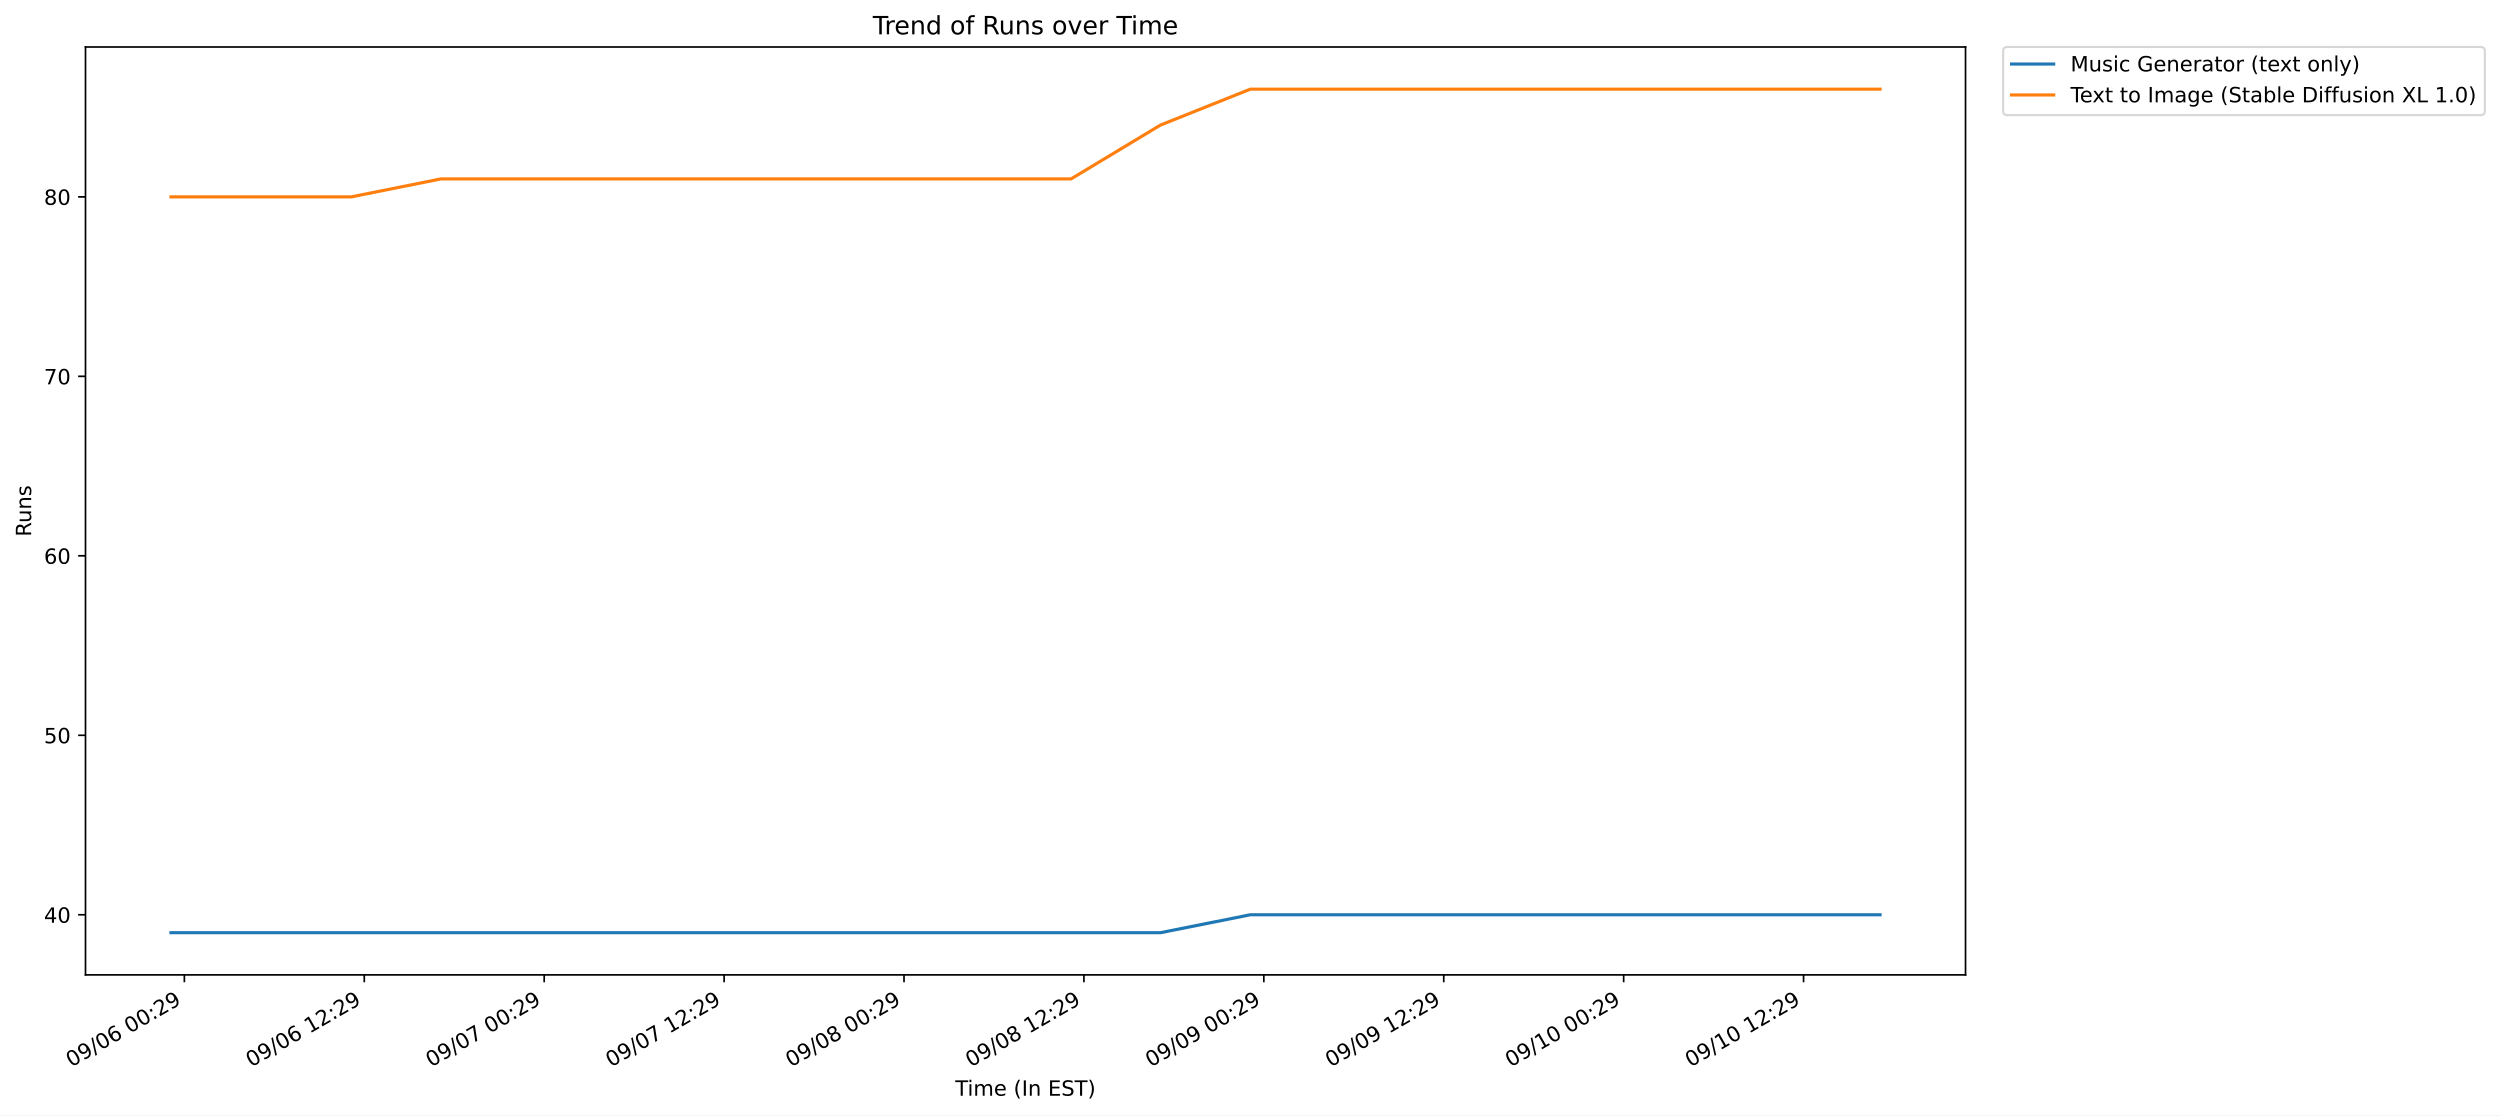
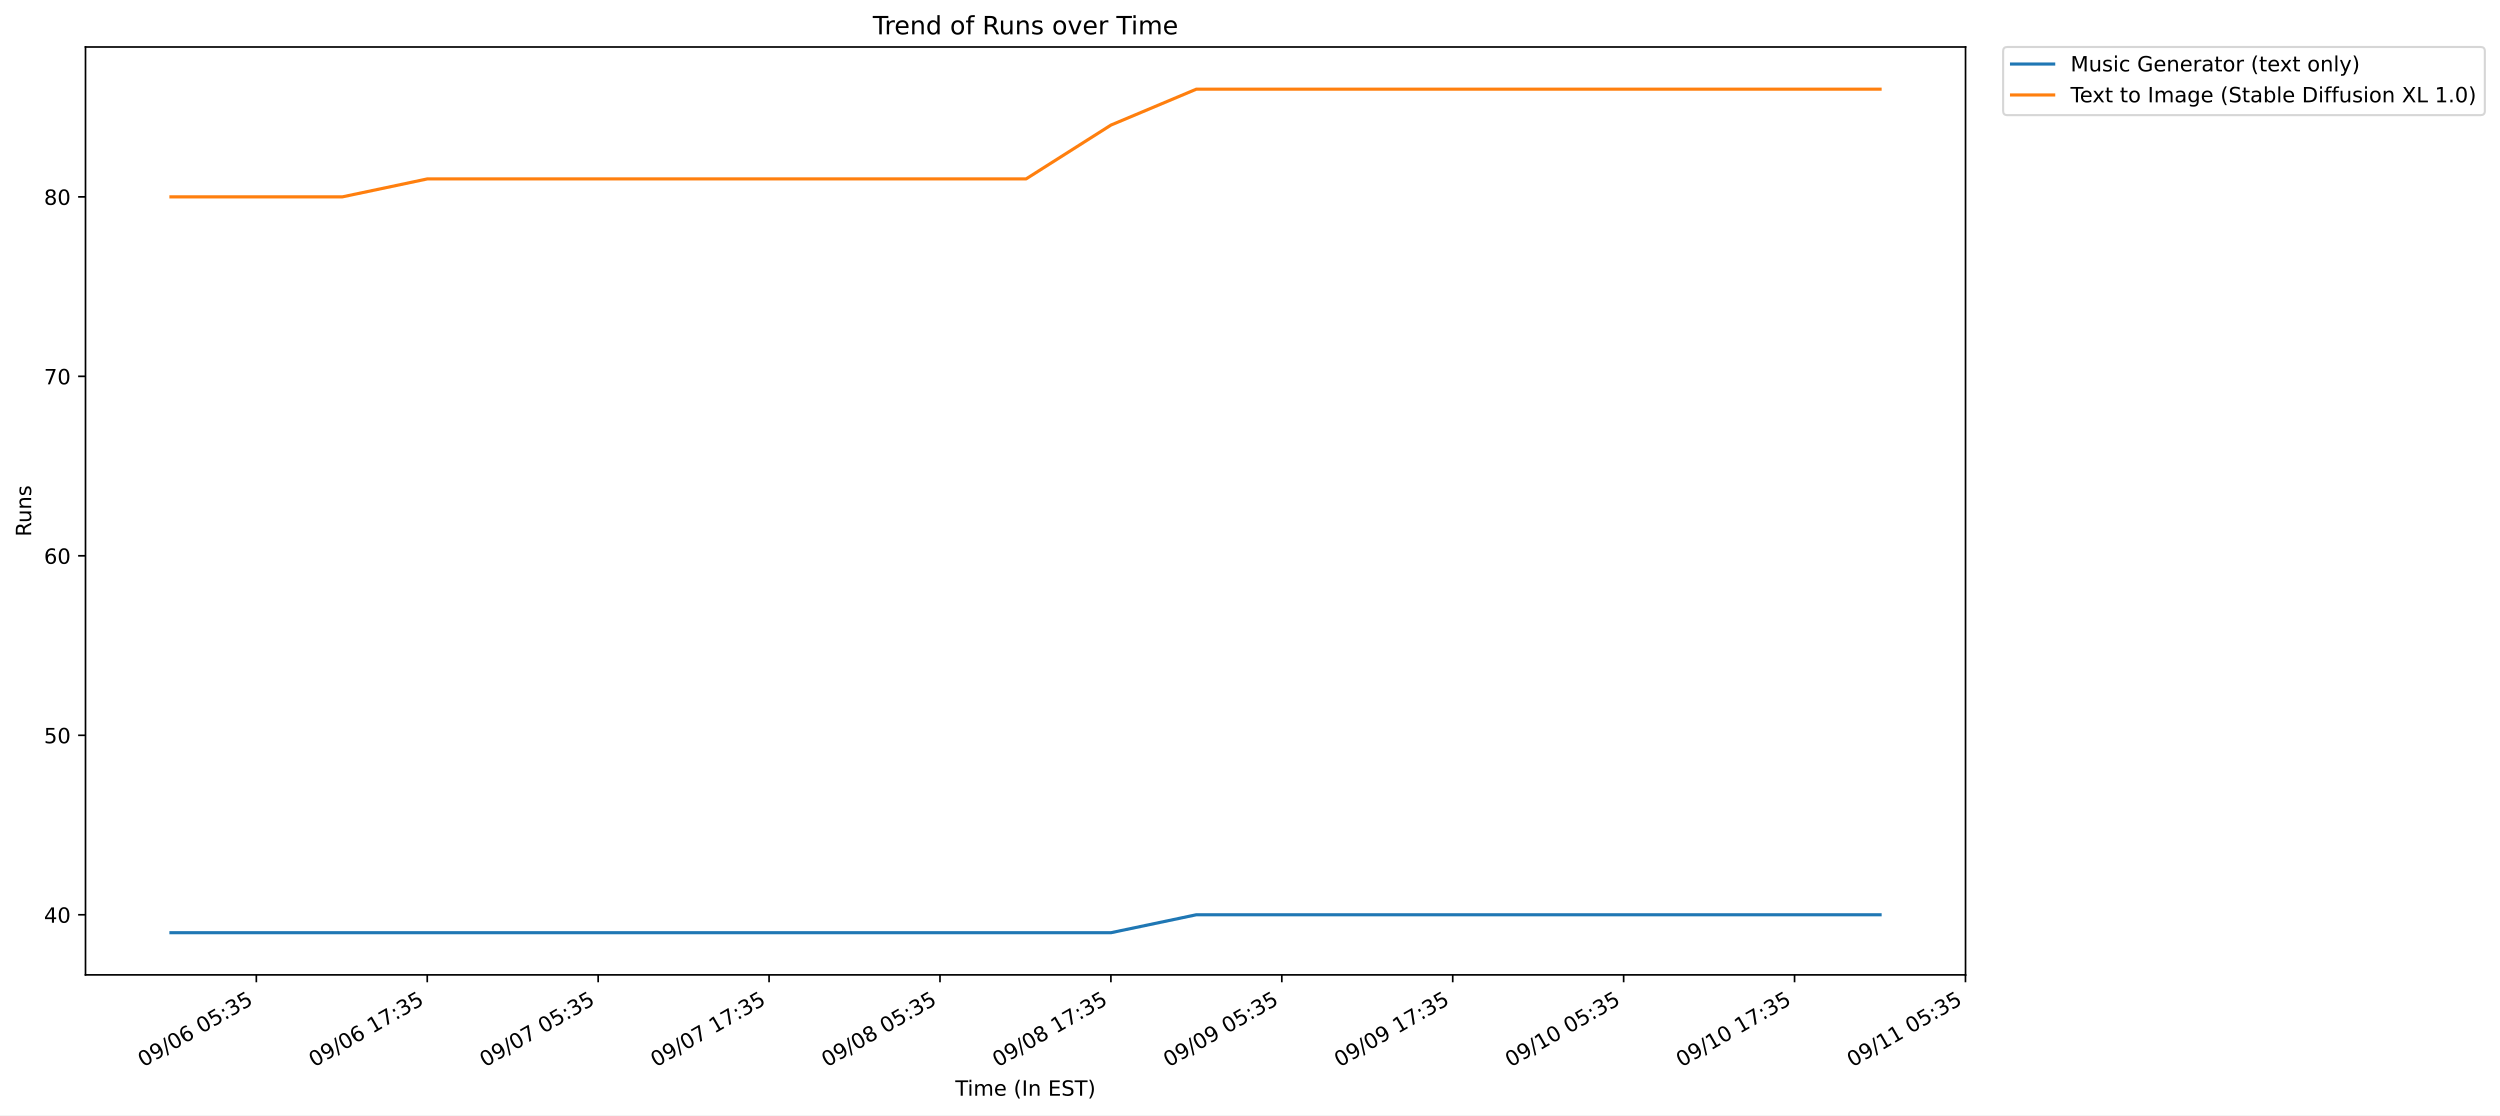
<svg xmlns="http://www.w3.org/2000/svg" xmlns:xlink="http://www.w3.org/1999/xlink" width="1187.217pt" height="529.626pt" viewBox="0 0 1187.217 529.626" version="1.1">
  <defs>
    <style type="text/css">*{stroke-linejoin: round; stroke-linecap: butt}</style>
  </defs>
  <g id="figure_1">
    <g id="patch_1">
      <path d="M 0 529.626  L 1187.217 529.626  L 1187.217 0  L 0 0  z " style="fill: #ffffff" />
    </g>
    <g id="axes_1">
      <g id="patch_2">
        <path d="M 40.603 462.958  L 933.403 462.958  L 933.403 22.318  L 40.603 22.318  z " style="fill: #ffffff" />
      </g>
      <g id="matplotlib.axis_1">
        <g id="xtick_1">
          <g id="line2d_1">
            <defs>
-               <path id="me8bc9e035f" d="M 0 0  L 0 3.5  " style="stroke: #000000; stroke-width: 0.8" />
+               <path id="ma73f07085e" d="M 0 0  L 0 3.5  " style="stroke: #000000; stroke-width: 0.8" />
            </defs>
            <g>
-               <use xlink:href="#me8bc9e035f" x="87.554" y="462.958" style="stroke: #000000; stroke-width: 0.8" />
+               <use xlink:href="#ma73f07085e" x="121.731" y="462.958" style="stroke: #000000; stroke-width: 0.8" />
            </g>
          </g>
          <g id="text_1">
-             <g transform="translate(33.84676 506.9464) rotate(-30) scale(0.1 -0.1)">
+             <g transform="translate(68.02305 506.9464) rotate(-30) scale(0.1 -0.1)">
              <defs>
                <path id="DejaVuSans-30" d="M 2034 4250  Q 1547 4250 1301 3770  Q 1056 3291 1056 2328  Q 1056 1369 1301 889  Q 1547 409 2034 409  Q 2525 409 2770 889  Q 3016 1369 3016 2328  Q 3016 3291 2770 3770  Q 2525 4250 2034 4250  z M 2034 4750  Q 2819 4750 3233 4129  Q 3647 3509 3647 2328  Q 3647 1150 3233 529  Q 2819 -91 2034 -91  Q 1250 -91 836 529  Q 422 1150 422 2328  Q 422 3509 836 4129  Q 1250 4750 2034 4750  z " transform="scale(0.015625)" />
                <path id="DejaVuSans-39" d="M 703 97  L 703 672  Q 941 559 1184 500  Q 1428 441 1663 441  Q 2288 441 2617 861  Q 2947 1281 2994 2138  Q 2813 1869 2534 1725  Q 2256 1581 1919 1581  Q 1219 1581 811 2004  Q 403 2428 403 3163  Q 403 3881 828 4315  Q 1253 4750 1959 4750  Q 2769 4750 3195 4129  Q 3622 3509 3622 2328  Q 3622 1225 3098 567  Q 2575 -91 1691 -91  Q 1453 -91 1209 -44  Q 966 3 703 97  z M 1959 2075  Q 2384 2075 2632 2365  Q 2881 2656 2881 3163  Q 2881 3666 2632 3958  Q 2384 4250 1959 4250  Q 1534 4250 1286 3958  Q 1038 3666 1038 3163  Q 1038 2656 1286 2365  Q 1534 2075 1959 2075  z " transform="scale(0.015625)" />
                <path id="DejaVuSans-2f" d="M 1625 4666  L 2156 4666  L 531 -594  L 0 -594  L 1625 4666  z " transform="scale(0.015625)" />
                <path id="DejaVuSans-36" d="M 2113 2584  Q 1688 2584 1439 2293  Q 1191 2003 1191 1497  Q 1191 994 1439 701  Q 1688 409 2113 409  Q 2538 409 2786 701  Q 3034 994 3034 1497  Q 3034 2003 2786 2293  Q 2538 2584 2113 2584  z M 3366 4563  L 3366 3988  Q 3128 4100 2886 4159  Q 2644 4219 2406 4219  Q 1781 4219 1451 3797  Q 1122 3375 1075 2522  Q 1259 2794 1537 2939  Q 1816 3084 2150 3084  Q 2853 3084 3261 2657  Q 3669 2231 3669 1497  Q 3669 778 3244 343  Q 2819 -91 2113 -91  Q 1303 -91 875 529  Q 447 1150 447 2328  Q 447 3434 972 4092  Q 1497 4750 2381 4750  Q 2619 4750 2861 4703  Q 3103 4656 3366 4563  z " transform="scale(0.015625)" />
                <path id="DejaVuSans-20" transform="scale(0.015625)" />
+                 <path id="DejaVuSans-35" d="M 691 4666  L 3169 4666  L 3169 4134  L 1269 4134  L 1269 2991  Q 1406 3038 1543 3061  Q 1681 3084 1819 3084  Q 2600 3084 3056 2656  Q 3513 2228 3513 1497  Q 3513 744 3044 326  Q 2575 -91 1722 -91  Q 1428 -91 1123 -41  Q 819 9 494 109  L 494 744  Q 775 591 1075 516  Q 1375 441 1709 441  Q 2250 441 2565 725  Q 2881 1009 2881 1497  Q 2881 1984 2565 2268  Q 2250 2553 1709 2553  Q 1456 2553 1204 2497  Q 953 2441 691 2322  L 691 4666  z " transform="scale(0.015625)" />
                <path id="DejaVuSans-3a" d="M 750 794  L 1409 794  L 1409 0  L 750 0  L 750 794  z M 750 3309  L 1409 3309  L 1409 2516  L 750 2516  L 750 3309  z " transform="scale(0.015625)" />
-                 <path id="DejaVuSans-32" d="M 1228 531  L 3431 531  L 3431 0  L 469 0  L 469 531  Q 828 903 1448 1529  Q 2069 2156 2228 2338  Q 2531 2678 2651 2914  Q 2772 3150 2772 3378  Q 2772 3750 2511 3984  Q 2250 4219 1831 4219  Q 1534 4219 1204 4116  Q 875 4013 500 3803  L 500 4441  Q 881 4594 1212 4672  Q 1544 4750 1819 4750  Q 2544 4750 2975 4387  Q 3406 4025 3406 3419  Q 3406 3131 3298 2873  Q 3191 2616 2906 2266  Q 2828 2175 2409 1742  Q 1991 1309 1228 531  z " transform="scale(0.015625)" />
+                 <path id="DejaVuSans-33" d="M 2597 2516  Q 3050 2419 3304 2112  Q 3559 1806 3559 1356  Q 3559 666 3084 287  Q 2609 -91 1734 -91  Q 1441 -91 1130 -33  Q 819 25 488 141  L 488 750  Q 750 597 1062 519  Q 1375 441 1716 441  Q 2309 441 2620 675  Q 2931 909 2931 1356  Q 2931 1769 2642 2001  Q 2353 2234 1838 2234  L 1294 2234  L 1294 2753  L 1863 2753  Q 2328 2753 2575 2939  Q 2822 3125 2822 3475  Q 2822 3834 2567 4026  Q 2313 4219 1838 4219  Q 1578 4219 1281 4162  Q 984 4106 628 3988  L 628 4550  Q 988 4650 1302 4700  Q 1616 4750 1894 4750  Q 2613 4750 3031 4423  Q 3450 4097 3450 3541  Q 3450 3153 3228 2886  Q 3006 2619 2597 2516  z " transform="scale(0.015625)" />
              </defs>
              <use xlink:href="#DejaVuSans-30" />
              <use xlink:href="#DejaVuSans-39" x="63.623" />
              <use xlink:href="#DejaVuSans-2f" x="127.246" />
              <use xlink:href="#DejaVuSans-30" x="160.938" />
              <use xlink:href="#DejaVuSans-36" x="224.561" />
              <use xlink:href="#DejaVuSans-20" x="288.184" />
              <use xlink:href="#DejaVuSans-30" x="319.971" />
-               <use xlink:href="#DejaVuSans-30" x="383.594" />
-               <use xlink:href="#DejaVuSans-3a" x="447.217" />
-               <use xlink:href="#DejaVuSans-32" x="480.908" />
-               <use xlink:href="#DejaVuSans-39" x="544.531" />
+               <use xlink:href="#DejaVuSans-35" x="383.594" />
+               <use xlink:href="#DejaVuSans-3a" x="447.217" />
+               <use xlink:href="#DejaVuSans-33" x="480.908" />
+               <use xlink:href="#DejaVuSans-35" x="544.531" />
            </g>
          </g>
        </g>
        <g id="xtick_2">
          <g id="line2d_2">
            <g>
-               <use xlink:href="#me8bc9e035f" x="172.992" y="462.958" style="stroke: #000000; stroke-width: 0.8" />
+               <use xlink:href="#ma73f07085e" x="202.895" y="462.958" style="stroke: #000000; stroke-width: 0.8" />
            </g>
          </g>
          <g id="text_2">
-             <g transform="translate(119.2838 506.9464) rotate(-30) scale(0.1 -0.1)">
+             <g transform="translate(149.1874 506.9464) rotate(-30) scale(0.1 -0.1)">
              <defs>
                <path id="DejaVuSans-31" d="M 794 531  L 1825 531  L 1825 4091  L 703 3866  L 703 4441  L 1819 4666  L 2450 4666  L 2450 531  L 3481 531  L 3481 0  L 794 0  L 794 531  z " transform="scale(0.015625)" />
+                 <path id="DejaVuSans-37" d="M 525 4666  L 3525 4666  L 3525 4397  L 1831 0  L 1172 0  L 2766 4134  L 525 4134  L 525 4666  z " transform="scale(0.015625)" />
              </defs>
              <use xlink:href="#DejaVuSans-30" />
              <use xlink:href="#DejaVuSans-39" x="63.623" />
              <use xlink:href="#DejaVuSans-2f" x="127.246" />
              <use xlink:href="#DejaVuSans-30" x="160.938" />
              <use xlink:href="#DejaVuSans-36" x="224.561" />
              <use xlink:href="#DejaVuSans-20" x="288.184" />
              <use xlink:href="#DejaVuSans-31" x="319.971" />
-               <use xlink:href="#DejaVuSans-32" x="383.594" />
-               <use xlink:href="#DejaVuSans-3a" x="447.217" />
-               <use xlink:href="#DejaVuSans-32" x="480.908" />
-               <use xlink:href="#DejaVuSans-39" x="544.531" />
+               <use xlink:href="#DejaVuSans-37" x="383.594" />
+               <use xlink:href="#DejaVuSans-3a" x="447.217" />
+               <use xlink:href="#DejaVuSans-33" x="480.908" />
+               <use xlink:href="#DejaVuSans-35" x="544.531" />
            </g>
          </g>
        </g>
        <g id="xtick_3">
          <g id="line2d_3">
            <g>
-               <use xlink:href="#me8bc9e035f" x="258.429" y="462.958" style="stroke: #000000; stroke-width: 0.8" />
+               <use xlink:href="#ma73f07085e" x="284.059" y="462.958" style="stroke: #000000; stroke-width: 0.8" />
            </g>
          </g>
          <g id="text_3">
-             <g transform="translate(204.7208 506.9464) rotate(-30) scale(0.1 -0.1)">
-               <defs>
-                 <path id="DejaVuSans-37" d="M 525 4666  L 3525 4666  L 3525 4397  L 1831 0  L 1172 0  L 2766 4134  L 525 4134  L 525 4666  z " transform="scale(0.015625)" />
-               </defs>
+             <g transform="translate(230.3517 506.9464) rotate(-30) scale(0.1 -0.1)">
              <use xlink:href="#DejaVuSans-30" />
              <use xlink:href="#DejaVuSans-39" x="63.623" />
              <use xlink:href="#DejaVuSans-2f" x="127.246" />
              <use xlink:href="#DejaVuSans-30" x="160.938" />
              <use xlink:href="#DejaVuSans-37" x="224.561" />
              <use xlink:href="#DejaVuSans-20" x="288.184" />
              <use xlink:href="#DejaVuSans-30" x="319.971" />
-               <use xlink:href="#DejaVuSans-30" x="383.594" />
-               <use xlink:href="#DejaVuSans-3a" x="447.217" />
-               <use xlink:href="#DejaVuSans-32" x="480.908" />
-               <use xlink:href="#DejaVuSans-39" x="544.531" />
+               <use xlink:href="#DejaVuSans-35" x="383.594" />
+               <use xlink:href="#DejaVuSans-3a" x="447.217" />
+               <use xlink:href="#DejaVuSans-33" x="480.908" />
+               <use xlink:href="#DejaVuSans-35" x="544.531" />
            </g>
          </g>
        </g>
        <g id="xtick_4">
          <g id="line2d_4">
            <g>
-               <use xlink:href="#me8bc9e035f" x="343.866" y="462.958" style="stroke: #000000; stroke-width: 0.8" />
+               <use xlink:href="#ma73f07085e" x="365.224" y="462.958" style="stroke: #000000; stroke-width: 0.8" />
            </g>
          </g>
          <g id="text_4">
-             <g transform="translate(290.1579 506.9464) rotate(-30) scale(0.1 -0.1)">
+             <g transform="translate(311.516 506.9464) rotate(-30) scale(0.1 -0.1)">
              <use xlink:href="#DejaVuSans-30" />
              <use xlink:href="#DejaVuSans-39" x="63.623" />
              <use xlink:href="#DejaVuSans-2f" x="127.246" />
              <use xlink:href="#DejaVuSans-30" x="160.938" />
              <use xlink:href="#DejaVuSans-37" x="224.561" />
              <use xlink:href="#DejaVuSans-20" x="288.184" />
              <use xlink:href="#DejaVuSans-31" x="319.971" />
-               <use xlink:href="#DejaVuSans-32" x="383.594" />
-               <use xlink:href="#DejaVuSans-3a" x="447.217" />
-               <use xlink:href="#DejaVuSans-32" x="480.908" />
-               <use xlink:href="#DejaVuSans-39" x="544.531" />
+               <use xlink:href="#DejaVuSans-37" x="383.594" />
+               <use xlink:href="#DejaVuSans-3a" x="447.217" />
+               <use xlink:href="#DejaVuSans-33" x="480.908" />
+               <use xlink:href="#DejaVuSans-35" x="544.531" />
            </g>
          </g>
        </g>
        <g id="xtick_5">
          <g id="line2d_5">
            <g>
-               <use xlink:href="#me8bc9e035f" x="429.303" y="462.958" style="stroke: #000000; stroke-width: 0.8" />
+               <use xlink:href="#ma73f07085e" x="446.388" y="462.958" style="stroke: #000000; stroke-width: 0.8" />
            </g>
          </g>
          <g id="text_5">
-             <g transform="translate(375.5949 506.9464) rotate(-30) scale(0.1 -0.1)">
+             <g transform="translate(392.6803 506.9464) rotate(-30) scale(0.1 -0.1)">
              <defs>
                <path id="DejaVuSans-38" d="M 2034 2216  Q 1584 2216 1326 1975  Q 1069 1734 1069 1313  Q 1069 891 1326 650  Q 1584 409 2034 409  Q 2484 409 2743 651  Q 3003 894 3003 1313  Q 3003 1734 2745 1975  Q 2488 2216 2034 2216  z M 1403 2484  Q 997 2584 770 2862  Q 544 3141 544 3541  Q 544 4100 942 4425  Q 1341 4750 2034 4750  Q 2731 4750 3128 4425  Q 3525 4100 3525 3541  Q 3525 3141 3298 2862  Q 3072 2584 2669 2484  Q 3125 2378 3379 2068  Q 3634 1759 3634 1313  Q 3634 634 3220 271  Q 2806 -91 2034 -91  Q 1263 -91 848 271  Q 434 634 434 1313  Q 434 1759 690 2068  Q 947 2378 1403 2484  z M 1172 3481  Q 1172 3119 1398 2916  Q 1625 2713 2034 2713  Q 2441 2713 2670 2916  Q 2900 3119 2900 3481  Q 2900 3844 2670 4047  Q 2441 4250 2034 4250  Q 1625 4250 1398 4047  Q 1172 3844 1172 3481  z " transform="scale(0.015625)" />
              </defs>
              <use xlink:href="#DejaVuSans-30" />
              <use xlink:href="#DejaVuSans-39" x="63.623" />
              <use xlink:href="#DejaVuSans-2f" x="127.246" />
              <use xlink:href="#DejaVuSans-30" x="160.938" />
              <use xlink:href="#DejaVuSans-38" x="224.561" />
              <use xlink:href="#DejaVuSans-20" x="288.184" />
              <use xlink:href="#DejaVuSans-30" x="319.971" />
-               <use xlink:href="#DejaVuSans-30" x="383.594" />
-               <use xlink:href="#DejaVuSans-3a" x="447.217" />
-               <use xlink:href="#DejaVuSans-32" x="480.908" />
-               <use xlink:href="#DejaVuSans-39" x="544.531" />
+               <use xlink:href="#DejaVuSans-35" x="383.594" />
+               <use xlink:href="#DejaVuSans-3a" x="447.217" />
+               <use xlink:href="#DejaVuSans-33" x="480.908" />
+               <use xlink:href="#DejaVuSans-35" x="544.531" />
            </g>
          </g>
        </g>
        <g id="xtick_6">
          <g id="line2d_6">
            <g>
-               <use xlink:href="#me8bc9e035f" x="514.74" y="462.958" style="stroke: #000000; stroke-width: 0.8" />
+               <use xlink:href="#ma73f07085e" x="527.552" y="462.958" style="stroke: #000000; stroke-width: 0.8" />
            </g>
          </g>
          <g id="text_6">
-             <g transform="translate(461.0319 506.9464) rotate(-30) scale(0.1 -0.1)">
+             <g transform="translate(473.8446 506.9464) rotate(-30) scale(0.1 -0.1)">
              <use xlink:href="#DejaVuSans-30" />
              <use xlink:href="#DejaVuSans-39" x="63.623" />
              <use xlink:href="#DejaVuSans-2f" x="127.246" />
              <use xlink:href="#DejaVuSans-30" x="160.938" />
              <use xlink:href="#DejaVuSans-38" x="224.561" />
              <use xlink:href="#DejaVuSans-20" x="288.184" />
              <use xlink:href="#DejaVuSans-31" x="319.971" />
-               <use xlink:href="#DejaVuSans-32" x="383.594" />
-               <use xlink:href="#DejaVuSans-3a" x="447.217" />
-               <use xlink:href="#DejaVuSans-32" x="480.908" />
-               <use xlink:href="#DejaVuSans-39" x="544.531" />
+               <use xlink:href="#DejaVuSans-37" x="383.594" />
+               <use xlink:href="#DejaVuSans-3a" x="447.217" />
+               <use xlink:href="#DejaVuSans-33" x="480.908" />
+               <use xlink:href="#DejaVuSans-35" x="544.531" />
            </g>
          </g>
        </g>
        <g id="xtick_7">
          <g id="line2d_7">
            <g>
-               <use xlink:href="#me8bc9e035f" x="600.177" y="462.958" style="stroke: #000000; stroke-width: 0.8" />
+               <use xlink:href="#ma73f07085e" x="608.717" y="462.958" style="stroke: #000000; stroke-width: 0.8" />
            </g>
          </g>
          <g id="text_7">
-             <g transform="translate(546.469 506.9464) rotate(-30) scale(0.1 -0.1)">
+             <g transform="translate(555.0089 506.9464) rotate(-30) scale(0.1 -0.1)">
              <use xlink:href="#DejaVuSans-30" />
              <use xlink:href="#DejaVuSans-39" x="63.623" />
              <use xlink:href="#DejaVuSans-2f" x="127.246" />
              <use xlink:href="#DejaVuSans-30" x="160.938" />
              <use xlink:href="#DejaVuSans-39" x="224.561" />
              <use xlink:href="#DejaVuSans-20" x="288.184" />
              <use xlink:href="#DejaVuSans-30" x="319.971" />
-               <use xlink:href="#DejaVuSans-30" x="383.594" />
-               <use xlink:href="#DejaVuSans-3a" x="447.217" />
-               <use xlink:href="#DejaVuSans-32" x="480.908" />
-               <use xlink:href="#DejaVuSans-39" x="544.531" />
+               <use xlink:href="#DejaVuSans-35" x="383.594" />
+               <use xlink:href="#DejaVuSans-3a" x="447.217" />
+               <use xlink:href="#DejaVuSans-33" x="480.908" />
+               <use xlink:href="#DejaVuSans-35" x="544.531" />
            </g>
          </g>
        </g>
        <g id="xtick_8">
          <g id="line2d_8">
            <g>
-               <use xlink:href="#me8bc9e035f" x="685.614" y="462.958" style="stroke: #000000; stroke-width: 0.8" />
+               <use xlink:href="#ma73f07085e" x="689.881" y="462.958" style="stroke: #000000; stroke-width: 0.8" />
            </g>
          </g>
          <g id="text_8">
-             <g transform="translate(631.906 506.9464) rotate(-30) scale(0.1 -0.1)">
+             <g transform="translate(636.1732 506.9464) rotate(-30) scale(0.1 -0.1)">
              <use xlink:href="#DejaVuSans-30" />
              <use xlink:href="#DejaVuSans-39" x="63.623" />
              <use xlink:href="#DejaVuSans-2f" x="127.246" />
              <use xlink:href="#DejaVuSans-30" x="160.938" />
              <use xlink:href="#DejaVuSans-39" x="224.561" />
              <use xlink:href="#DejaVuSans-20" x="288.184" />
              <use xlink:href="#DejaVuSans-31" x="319.971" />
-               <use xlink:href="#DejaVuSans-32" x="383.594" />
-               <use xlink:href="#DejaVuSans-3a" x="447.217" />
-               <use xlink:href="#DejaVuSans-32" x="480.908" />
-               <use xlink:href="#DejaVuSans-39" x="544.531" />
+               <use xlink:href="#DejaVuSans-37" x="383.594" />
+               <use xlink:href="#DejaVuSans-3a" x="447.217" />
+               <use xlink:href="#DejaVuSans-33" x="480.908" />
+               <use xlink:href="#DejaVuSans-35" x="544.531" />
            </g>
          </g>
        </g>
        <g id="xtick_9">
          <g id="line2d_9">
            <g>
-               <use xlink:href="#me8bc9e035f" x="771.051" y="462.958" style="stroke: #000000; stroke-width: 0.8" />
+               <use xlink:href="#ma73f07085e" x="771.045" y="462.958" style="stroke: #000000; stroke-width: 0.8" />
            </g>
          </g>
          <g id="text_9">
-             <g transform="translate(717.343 506.9464) rotate(-30) scale(0.1 -0.1)">
+             <g transform="translate(717.3375 506.9464) rotate(-30) scale(0.1 -0.1)">
              <use xlink:href="#DejaVuSans-30" />
              <use xlink:href="#DejaVuSans-39" x="63.623" />
              <use xlink:href="#DejaVuSans-2f" x="127.246" />
              <use xlink:href="#DejaVuSans-31" x="160.938" />
              <use xlink:href="#DejaVuSans-30" x="224.561" />
              <use xlink:href="#DejaVuSans-20" x="288.184" />
              <use xlink:href="#DejaVuSans-30" x="319.971" />
-               <use xlink:href="#DejaVuSans-30" x="383.594" />
-               <use xlink:href="#DejaVuSans-3a" x="447.217" />
-               <use xlink:href="#DejaVuSans-32" x="480.908" />
-               <use xlink:href="#DejaVuSans-39" x="544.531" />
+               <use xlink:href="#DejaVuSans-35" x="383.594" />
+               <use xlink:href="#DejaVuSans-3a" x="447.217" />
+               <use xlink:href="#DejaVuSans-33" x="480.908" />
+               <use xlink:href="#DejaVuSans-35" x="544.531" />
            </g>
          </g>
        </g>
        <g id="xtick_10">
          <g id="line2d_10">
            <g>
-               <use xlink:href="#me8bc9e035f" x="856.488" y="462.958" style="stroke: #000000; stroke-width: 0.8" />
+               <use xlink:href="#ma73f07085e" x="852.209" y="462.958" style="stroke: #000000; stroke-width: 0.8" />
            </g>
          </g>
          <g id="text_10">
-             <g transform="translate(802.7801 506.9464) rotate(-30) scale(0.1 -0.1)">
+             <g transform="translate(798.5018 506.9464) rotate(-30) scale(0.1 -0.1)">
              <use xlink:href="#DejaVuSans-30" />
              <use xlink:href="#DejaVuSans-39" x="63.623" />
              <use xlink:href="#DejaVuSans-2f" x="127.246" />
              <use xlink:href="#DejaVuSans-31" x="160.938" />
              <use xlink:href="#DejaVuSans-30" x="224.561" />
              <use xlink:href="#DejaVuSans-20" x="288.184" />
              <use xlink:href="#DejaVuSans-31" x="319.971" />
-               <use xlink:href="#DejaVuSans-32" x="383.594" />
-               <use xlink:href="#DejaVuSans-3a" x="447.217" />
-               <use xlink:href="#DejaVuSans-32" x="480.908" />
-               <use xlink:href="#DejaVuSans-39" x="544.531" />
-             </g>
-           </g>
-         </g>
-         <g id="text_11">
+               <use xlink:href="#DejaVuSans-37" x="383.594" />
+               <use xlink:href="#DejaVuSans-3a" x="447.217" />
+               <use xlink:href="#DejaVuSans-33" x="480.908" />
+               <use xlink:href="#DejaVuSans-35" x="544.531" />
+             </g>
+           </g>
+         </g>
+         <g id="xtick_11">
+           <g id="line2d_11">
+             <g>
+               <use xlink:href="#ma73f07085e" x="933.374" y="462.958" style="stroke: #000000; stroke-width: 0.8" />
+             </g>
+           </g>
+           <g id="text_11">
+             <g transform="translate(879.6661 506.9464) rotate(-30) scale(0.1 -0.1)">
+               <use xlink:href="#DejaVuSans-30" />
+               <use xlink:href="#DejaVuSans-39" x="63.623" />
+               <use xlink:href="#DejaVuSans-2f" x="127.246" />
+               <use xlink:href="#DejaVuSans-31" x="160.938" />
+               <use xlink:href="#DejaVuSans-31" x="224.561" />
+               <use xlink:href="#DejaVuSans-20" x="288.184" />
+               <use xlink:href="#DejaVuSans-30" x="319.971" />
+               <use xlink:href="#DejaVuSans-35" x="383.594" />
+               <use xlink:href="#DejaVuSans-3a" x="447.217" />
+               <use xlink:href="#DejaVuSans-33" x="480.908" />
+               <use xlink:href="#DejaVuSans-35" x="544.531" />
+             </g>
+           </g>
+         </g>
+         <g id="text_12">
          <g transform="translate(453.6586 520.3459) scale(0.1 -0.1)">
            <defs>
              <path id="DejaVuSans-54" d="M -19 4666  L 3928 4666  L 3928 4134  L 2272 4134  L 2272 0  L 1638 0  L 1638 4134  L -19 4134  L -19 4666  z " transform="scale(0.015625)" />
              <path id="DejaVuSans-69" d="M 603 3500  L 1178 3500  L 1178 0  L 603 0  L 603 3500  z M 603 4863  L 1178 4863  L 1178 4134  L 603 4134  L 603 4863  z " transform="scale(0.015625)" />
              <path id="DejaVuSans-6d" d="M 3328 2828  Q 3544 3216 3844 3400  Q 4144 3584 4550 3584  Q 5097 3584 5394 3201  Q 5691 2819 5691 2113  L 5691 0  L 5113 0  L 5113 2094  Q 5113 2597 4934 2840  Q 4756 3084 4391 3084  Q 3944 3084 3684 2787  Q 3425 2491 3425 1978  L 3425 0  L 2847 0  L 2847 2094  Q 2847 2600 2669 2842  Q 2491 3084 2119 3084  Q 1678 3084 1418 2786  Q 1159 2488 1159 1978  L 1159 0  L 581 0  L 581 3500  L 1159 3500  L 1159 2956  Q 1356 3278 1631 3431  Q 1906 3584 2284 3584  Q 2666 3584 2933 3390  Q 3200 3197 3328 2828  z " transform="scale(0.015625)" />
              <path id="DejaVuSans-65" d="M 3597 1894  L 3597 1613  L 953 1613  Q 991 1019 1311 708  Q 1631 397 2203 397  Q 2534 397 2845 478  Q 3156 559 3463 722  L 3463 178  Q 3153 47 2828 -22  Q 2503 -91 2169 -91  Q 1331 -91 842 396  Q 353 884 353 1716  Q 353 2575 817 3079  Q 1281 3584 2069 3584  Q 2775 3584 3186 3129  Q 3597 2675 3597 1894  z M 3022 2063  Q 3016 2534 2758 2815  Q 2500 3097 2075 3097  Q 1594 3097 1305 2825  Q 1016 2553 972 2059  L 3022 2063  z " transform="scale(0.015625)" />
              <path id="DejaVuSans-28" d="M 1984 4856  Q 1566 4138 1362 3434  Q 1159 2731 1159 2009  Q 1159 1288 1364 580  Q 1569 -128 1984 -844  L 1484 -844  Q 1016 -109 783 600  Q 550 1309 550 2009  Q 550 2706 781 3412  Q 1013 4119 1484 4856  L 1984 4856  z " transform="scale(0.015625)" />
              <path id="DejaVuSans-49" d="M 628 4666  L 1259 4666  L 1259 0  L 628 0  L 628 4666  z " transform="scale(0.015625)" />
              <path id="DejaVuSans-6e" d="M 3513 2113  L 3513 0  L 2938 0  L 2938 2094  Q 2938 2591 2744 2837  Q 2550 3084 2163 3084  Q 1697 3084 1428 2787  Q 1159 2491 1159 1978  L 1159 0  L 581 0  L 581 3500  L 1159 3500  L 1159 2956  Q 1366 3272 1645 3428  Q 1925 3584 2291 3584  Q 2894 3584 3203 3211  Q 3513 2838 3513 2113  z " transform="scale(0.015625)" />
              <path id="DejaVuSans-45" d="M 628 4666  L 3578 4666  L 3578 4134  L 1259 4134  L 1259 2753  L 3481 2753  L 3481 2222  L 1259 2222  L 1259 531  L 3634 531  L 3634 0  L 628 0  L 628 4666  z " transform="scale(0.015625)" />
              <path id="DejaVuSans-53" d="M 3425 4513  L 3425 3897  Q 3066 4069 2747 4153  Q 2428 4238 2131 4238  Q 1616 4238 1336 4038  Q 1056 3838 1056 3469  Q 1056 3159 1242 3001  Q 1428 2844 1947 2747  L 2328 2669  Q 3034 2534 3370 2195  Q 3706 1856 3706 1288  Q 3706 609 3251 259  Q 2797 -91 1919 -91  Q 1588 -91 1214 -16  Q 841 59 441 206  L 441 856  Q 825 641 1194 531  Q 1563 422 1919 422  Q 2459 422 2753 634  Q 3047 847 3047 1241  Q 3047 1584 2836 1778  Q 2625 1972 2144 2069  L 1759 2144  Q 1053 2284 737 2584  Q 422 2884 422 3419  Q 422 4038 858 4394  Q 1294 4750 2059 4750  Q 2388 4750 2728 4690  Q 3069 4631 3425 4513  z " transform="scale(0.015625)" />
              <path id="DejaVuSans-29" d="M 513 4856  L 1013 4856  Q 1481 4119 1714 3412  Q 1947 2706 1947 2009  Q 1947 1309 1714 600  Q 1481 -109 1013 -844  L 513 -844  Q 928 -128 1133 580  Q 1338 1288 1338 2009  Q 1338 2731 1133 3434  Q 928 4138 513 4856  z " transform="scale(0.015625)" />
            </defs>
            <use xlink:href="#DejaVuSans-54" />
            <use xlink:href="#DejaVuSans-69" x="57.959" />
            <use xlink:href="#DejaVuSans-6d" x="85.742" />
            <use xlink:href="#DejaVuSans-65" x="183.154" />
            <use xlink:href="#DejaVuSans-20" x="244.678" />
            <use xlink:href="#DejaVuSans-28" x="276.465" />
            <use xlink:href="#DejaVuSans-49" x="315.479" />
            <use xlink:href="#DejaVuSans-6e" x="344.971" />
            <use xlink:href="#DejaVuSans-20" x="408.35" />
            <use xlink:href="#DejaVuSans-45" x="440.137" />
            <use xlink:href="#DejaVuSans-53" x="503.32" />
            <use xlink:href="#DejaVuSans-54" x="566.797" />
            <use xlink:href="#DejaVuSans-29" x="627.881" />
          </g>
        </g>
      </g>
      <g id="matplotlib.axis_2">
        <g id="ytick_1">
-           <g id="line2d_11">
+           <g id="line2d_12">
            <defs>
-               <path id="m925b7230e2" d="M 0 0  L -3.5 0  " style="stroke: #000000; stroke-width: 0.8" />
+               <path id="mebb8f451b8" d="M 0 0  L -3.5 0  " style="stroke: #000000; stroke-width: 0.8" />
            </defs>
            <g>
-               <use xlink:href="#m925b7230e2" x="40.603" y="434.406" style="stroke: #000000; stroke-width: 0.8" />
-             </g>
-           </g>
-           <g id="text_12">
+               <use xlink:href="#mebb8f451b8" x="40.603" y="434.406" style="stroke: #000000; stroke-width: 0.8" />
+             </g>
+           </g>
+           <g id="text_13">
            <g transform="translate(20.87813 438.2052) scale(0.1 -0.1)">
              <defs>
                <path id="DejaVuSans-34" d="M 2419 4116  L 825 1625  L 2419 1625  L 2419 4116  z M 2253 4666  L 3047 4666  L 3047 1625  L 3713 1625  L 3713 1100  L 3047 1100  L 3047 0  L 2419 0  L 2419 1100  L 313 1100  L 313 1709  L 2253 4666  z " transform="scale(0.015625)" />
              </defs>
              <use xlink:href="#DejaVuSans-34" />
              <use xlink:href="#DejaVuSans-30" x="63.623" />
            </g>
          </g>
        </g>
        <g id="ytick_2">
-           <g id="line2d_12">
-             <g>
-               <use xlink:href="#m925b7230e2" x="40.603" y="349.176" style="stroke: #000000; stroke-width: 0.8" />
-             </g>
-           </g>
-           <g id="text_13">
+           <g id="line2d_13">
+             <g>
+               <use xlink:href="#mebb8f451b8" x="40.603" y="349.176" style="stroke: #000000; stroke-width: 0.8" />
+             </g>
+           </g>
+           <g id="text_14">
            <g transform="translate(20.87813 352.9751) scale(0.1 -0.1)">
-               <defs>
-                 <path id="DejaVuSans-35" d="M 691 4666  L 3169 4666  L 3169 4134  L 1269 4134  L 1269 2991  Q 1406 3038 1543 3061  Q 1681 3084 1819 3084  Q 2600 3084 3056 2656  Q 3513 2228 3513 1497  Q 3513 744 3044 326  Q 2575 -91 1722 -91  Q 1428 -91 1123 -41  Q 819 9 494 109  L 494 744  Q 775 591 1075 516  Q 1375 441 1709 441  Q 2250 441 2565 725  Q 2881 1009 2881 1497  Q 2881 1984 2565 2268  Q 2250 2553 1709 2553  Q 1456 2553 1204 2497  Q 953 2441 691 2322  L 691 4666  z " transform="scale(0.015625)" />
-               </defs>
              <use xlink:href="#DejaVuSans-35" />
              <use xlink:href="#DejaVuSans-30" x="63.623" />
            </g>
          </g>
        </g>
        <g id="ytick_3">
-           <g id="line2d_13">
-             <g>
-               <use xlink:href="#m925b7230e2" x="40.603" y="263.946" style="stroke: #000000; stroke-width: 0.8" />
-             </g>
-           </g>
-           <g id="text_14">
+           <g id="line2d_14">
+             <g>
+               <use xlink:href="#mebb8f451b8" x="40.603" y="263.946" style="stroke: #000000; stroke-width: 0.8" />
+             </g>
+           </g>
+           <g id="text_15">
            <g transform="translate(20.87813 267.7449) scale(0.1 -0.1)">
              <use xlink:href="#DejaVuSans-36" />
              <use xlink:href="#DejaVuSans-30" x="63.623" />
            </g>
          </g>
        </g>
        <g id="ytick_4">
-           <g id="line2d_14">
-             <g>
-               <use xlink:href="#m925b7230e2" x="40.603" y="178.715" style="stroke: #000000; stroke-width: 0.8" />
-             </g>
-           </g>
-           <g id="text_15">
+           <g id="line2d_15">
+             <g>
+               <use xlink:href="#mebb8f451b8" x="40.603" y="178.715" style="stroke: #000000; stroke-width: 0.8" />
+             </g>
+           </g>
+           <g id="text_16">
            <g transform="translate(20.87813 182.5147) scale(0.1 -0.1)">
              <use xlink:href="#DejaVuSans-37" />
              <use xlink:href="#DejaVuSans-30" x="63.623" />
            </g>
          </g>
        </g>
        <g id="ytick_5">
-           <g id="line2d_15">
-             <g>
-               <use xlink:href="#m925b7230e2" x="40.603" y="93.485" style="stroke: #000000; stroke-width: 0.8" />
-             </g>
-           </g>
-           <g id="text_16">
+           <g id="line2d_16">
+             <g>
+               <use xlink:href="#mebb8f451b8" x="40.603" y="93.485" style="stroke: #000000; stroke-width: 0.8" />
+             </g>
+           </g>
+           <g id="text_17">
            <g transform="translate(20.87813 97.28454) scale(0.1 -0.1)">
              <use xlink:href="#DejaVuSans-38" />
              <use xlink:href="#DejaVuSans-30" x="63.623" />
            </g>
          </g>
        </g>
-         <g id="text_17">
+         <g id="text_18">
          <g transform="translate(14.79844 254.8295) rotate(-90) scale(0.1 -0.1)">
            <defs>
              <path id="DejaVuSans-52" d="M 2841 2188  Q 3044 2119 3236 1894  Q 3428 1669 3622 1275  L 4263 0  L 3584 0  L 2988 1197  Q 2756 1666 2539 1819  Q 2322 1972 1947 1972  L 1259 1972  L 1259 0  L 628 0  L 628 4666  L 2053 4666  Q 2853 4666 3247 4331  Q 3641 3997 3641 3322  Q 3641 2881 3436 2590  Q 3231 2300 2841 2188  z M 1259 4147  L 1259 2491  L 2053 2491  Q 2509 2491 2742 2702  Q 2975 2913 2975 3322  Q 2975 3731 2742 3939  Q 2509 4147 2053 4147  L 1259 4147  z " transform="scale(0.015625)" />
              <path id="DejaVuSans-75" d="M 544 1381  L 544 3500  L 1119 3500  L 1119 1403  Q 1119 906 1312 657  Q 1506 409 1894 409  Q 2359 409 2629 706  Q 2900 1003 2900 1516  L 2900 3500  L 3475 3500  L 3475 0  L 2900 0  L 2900 538  Q 2691 219 2414 64  Q 2138 -91 1772 -91  Q 1169 -91 856 284  Q 544 659 544 1381  z M 1991 3584  L 1991 3584  z " transform="scale(0.015625)" />
              <path id="DejaVuSans-73" d="M 2834 3397  L 2834 2853  Q 2591 2978 2328 3040  Q 2066 3103 1784 3103  Q 1356 3103 1142 2972  Q 928 2841 928 2578  Q 928 2378 1081 2264  Q 1234 2150 1697 2047  L 1894 2003  Q 2506 1872 2764 1633  Q 3022 1394 3022 966  Q 3022 478 2636 193  Q 2250 -91 1575 -91  Q 1294 -91 989 -36  Q 684 19 347 128  L 347 722  Q 666 556 975 473  Q 1284 391 1588 391  Q 1994 391 2212 530  Q 2431 669 2431 922  Q 2431 1156 2273 1281  Q 2116 1406 1581 1522  L 1381 1569  Q 847 1681 609 1914  Q 372 2147 372 2553  Q 372 3047 722 3315  Q 1072 3584 1716 3584  Q 2034 3584 2315 3537  Q 2597 3491 2834 3397  z " transform="scale(0.015625)" />
            </defs>
            <use xlink:href="#DejaVuSans-52" />
            <use xlink:href="#DejaVuSans-75" x="64.982" />
            <use xlink:href="#DejaVuSans-6e" x="128.361" />
            <use xlink:href="#DejaVuSans-73" x="191.74" />
          </g>
        </g>
      </g>
-       <g id="line2d_16">
-         <path d="M 81.185 442.929  L 123.938 442.929  L 166.87 442.929  L 209.346 442.929  L 252.107 442.929  L 294.9 442.929  L 337.754 442.929  L 380.182 442.929  L 422.921 442.929  L 465.636 442.929  L 508.635 442.929  L 551.081 442.929  L 593.754 434.406  L 636.479 434.406  L 679.247 434.406  L 721.942 434.406  L 764.652 434.406  L 807.344 434.406  L 850.301 434.406  L 892.821 434.406  " clip-path="url(#pfbd5db0c39)" style="fill: none; stroke: #1f77b4; stroke-width: 1.5; stroke-linecap: square" />
-       </g>
      <g id="line2d_17">
-         <path d="M 81.185 93.485  L 123.938 93.485  L 166.87 93.485  L 209.346 84.962  L 252.107 84.962  L 294.9 84.962  L 337.754 84.962  L 380.182 84.962  L 422.921 84.962  L 465.636 84.962  L 508.635 84.962  L 551.081 59.393  L 593.754 42.347  L 636.479 42.347  L 679.247 42.347  L 721.942 42.347  L 764.652 42.347  L 807.344 42.347  L 850.301 42.347  L 892.821 42.347  " clip-path="url(#pfbd5db0c39)" style="fill: none; stroke: #ff7f0e; stroke-width: 1.5; stroke-linecap: square" />
+         <path d="M 81.185 442.929  L 121.8 442.929  L 162.585 442.929  L 202.937 442.929  L 243.559 442.929  L 284.212 442.929  L 324.923 442.929  L 365.229 442.929  L 405.831 442.929  L 446.41 442.929  L 487.259 442.929  L 527.581 442.929  L 568.12 434.406  L 608.708 434.406  L 649.338 434.406  L 689.898 434.406  L 730.471 434.406  L 771.028 434.406  L 811.837 434.406  L 852.231 434.406  L 892.821 434.406  " clip-path="url(#p4596edfc32)" style="fill: none; stroke: #1f77b4; stroke-width: 1.5; stroke-linecap: square" />
+       </g>
+       <g id="line2d_18">
+         <path d="M 81.185 93.485  L 121.8 93.485  L 162.585 93.485  L 202.937 84.962  L 243.559 84.962  L 284.212 84.962  L 324.923 84.962  L 365.229 84.962  L 405.831 84.962  L 446.41 84.962  L 487.259 84.962  L 527.581 59.393  L 568.12 42.347  L 608.708 42.347  L 649.338 42.347  L 689.898 42.347  L 730.471 42.347  L 771.028 42.347  L 811.837 42.347  L 852.231 42.347  L 892.821 42.347  " clip-path="url(#p4596edfc32)" style="fill: none; stroke: #ff7f0e; stroke-width: 1.5; stroke-linecap: square" />
      </g>
      <g id="patch_3">
        <path d="M 40.603 462.958  L 40.603 22.318  " style="fill: none; stroke: #000000; stroke-width: 0.8; stroke-linejoin: miter; stroke-linecap: square" />
      </g>
      <g id="patch_4">
        <path d="M 933.403 462.958  L 933.403 22.318  " style="fill: none; stroke: #000000; stroke-width: 0.8; stroke-linejoin: miter; stroke-linecap: square" />
      </g>
      <g id="patch_5">
        <path d="M 40.603 462.958  L 933.403 462.958  " style="fill: none; stroke: #000000; stroke-width: 0.8; stroke-linejoin: miter; stroke-linecap: square" />
      </g>
      <g id="patch_6">
        <path d="M 40.603 22.318  L 933.403 22.318  " style="fill: none; stroke: #000000; stroke-width: 0.8; stroke-linejoin: miter; stroke-linecap: square" />
      </g>
-       <g id="text_18">
+       <g id="text_19">
        <g transform="translate(414.4866 16.31812) scale(0.12 -0.12)">
          <defs>
            <path id="DejaVuSans-72" d="M 2631 2963  Q 2534 3019 2420 3045  Q 2306 3072 2169 3072  Q 1681 3072 1420 2755  Q 1159 2438 1159 1844  L 1159 0  L 581 0  L 581 3500  L 1159 3500  L 1159 2956  Q 1341 3275 1631 3429  Q 1922 3584 2338 3584  Q 2397 3584 2469 3576  Q 2541 3569 2628 3553  L 2631 2963  z " transform="scale(0.015625)" />
            <path id="DejaVuSans-64" d="M 2906 2969  L 2906 4863  L 3481 4863  L 3481 0  L 2906 0  L 2906 525  Q 2725 213 2448 61  Q 2172 -91 1784 -91  Q 1150 -91 751 415  Q 353 922 353 1747  Q 353 2572 751 3078  Q 1150 3584 1784 3584  Q 2172 3584 2448 3432  Q 2725 3281 2906 2969  z M 947 1747  Q 947 1113 1208 752  Q 1469 391 1925 391  Q 2381 391 2643 752  Q 2906 1113 2906 1747  Q 2906 2381 2643 2742  Q 2381 3103 1925 3103  Q 1469 3103 1208 2742  Q 947 2381 947 1747  z " transform="scale(0.015625)" />
            <path id="DejaVuSans-6f" d="M 1959 3097  Q 1497 3097 1228 2736  Q 959 2375 959 1747  Q 959 1119 1226 758  Q 1494 397 1959 397  Q 2419 397 2687 759  Q 2956 1122 2956 1747  Q 2956 2369 2687 2733  Q 2419 3097 1959 3097  z M 1959 3584  Q 2709 3584 3137 3096  Q 3566 2609 3566 1747  Q 3566 888 3137 398  Q 2709 -91 1959 -91  Q 1206 -91 779 398  Q 353 888 353 1747  Q 353 2609 779 3096  Q 1206 3584 1959 3584  z " transform="scale(0.015625)" />
            <path id="DejaVuSans-66" d="M 2375 4863  L 2375 4384  L 1825 4384  Q 1516 4384 1395 4259  Q 1275 4134 1275 3809  L 1275 3500  L 2222 3500  L 2222 3053  L 1275 3053  L 1275 0  L 697 0  L 697 3053  L 147 3053  L 147 3500  L 697 3500  L 697 3744  Q 697 4328 969 4595  Q 1241 4863 1831 4863  L 2375 4863  z " transform="scale(0.015625)" />
            <path id="DejaVuSans-76" d="M 191 3500  L 800 3500  L 1894 563  L 2988 3500  L 3597 3500  L 2284 0  L 1503 0  L 191 3500  z " transform="scale(0.015625)" />
          </defs>
          <use xlink:href="#DejaVuSans-54" />
          <use xlink:href="#DejaVuSans-72" x="46.334" />
          <use xlink:href="#DejaVuSans-65" x="85.197" />
          <use xlink:href="#DejaVuSans-6e" x="146.721" />
          <use xlink:href="#DejaVuSans-64" x="210.1" />
          <use xlink:href="#DejaVuSans-20" x="273.576" />
          <use xlink:href="#DejaVuSans-6f" x="305.363" />
          <use xlink:href="#DejaVuSans-66" x="366.545" />
          <use xlink:href="#DejaVuSans-20" x="401.75" />
          <use xlink:href="#DejaVuSans-52" x="433.537" />
          <use xlink:href="#DejaVuSans-75" x="498.52" />
          <use xlink:href="#DejaVuSans-6e" x="561.898" />
          <use xlink:href="#DejaVuSans-73" x="625.277" />
          <use xlink:href="#DejaVuSans-20" x="677.377" />
          <use xlink:href="#DejaVuSans-6f" x="709.164" />
          <use xlink:href="#DejaVuSans-76" x="770.346" />
          <use xlink:href="#DejaVuSans-65" x="829.525" />
          <use xlink:href="#DejaVuSans-72" x="891.049" />
          <use xlink:href="#DejaVuSans-20" x="932.162" />
          <use xlink:href="#DejaVuSans-54" x="963.949" />
          <use xlink:href="#DejaVuSans-69" x="1021.908" />
          <use xlink:href="#DejaVuSans-6d" x="1049.691" />
          <use xlink:href="#DejaVuSans-65" x="1147.104" />
        </g>
      </g>
      <g id="legend_1">
        <g id="patch_7">
          <path d="M 953.259 54.674  L 1178.017 54.674  Q 1180.017 54.674 1180.017 52.674  L 1180.017 24.318  Q 1180.017 22.318 1178.017 22.318  L 953.259 22.318  Q 951.259 22.318 951.259 24.318  L 951.259 52.674  Q 951.259 54.674 953.259 54.674  z " style="fill: #ffffff; opacity: 0.8; stroke: #cccccc; stroke-linejoin: miter" />
        </g>
-         <g id="line2d_18">
+         <g id="line2d_19">
          <path d="M 955.259 30.417  L 965.259 30.417  L 975.259 30.417  " style="fill: none; stroke: #1f77b4; stroke-width: 1.5; stroke-linecap: square" />
        </g>
-         <g id="text_19">
+         <g id="text_20">
          <g transform="translate(983.2591 33.91656) scale(0.1 -0.1)">
            <defs>
              <path id="DejaVuSans-4d" d="M 628 4666  L 1569 4666  L 2759 1491  L 3956 4666  L 4897 4666  L 4897 0  L 4281 0  L 4281 4097  L 3078 897  L 2444 897  L 1241 4097  L 1241 0  L 628 0  L 628 4666  z " transform="scale(0.015625)" />
              <path id="DejaVuSans-63" d="M 3122 3366  L 3122 2828  Q 2878 2963 2633 3030  Q 2388 3097 2138 3097  Q 1578 3097 1268 2742  Q 959 2388 959 1747  Q 959 1106 1268 751  Q 1578 397 2138 397  Q 2388 397 2633 464  Q 2878 531 3122 666  L 3122 134  Q 2881 22 2623 -34  Q 2366 -91 2075 -91  Q 1284 -91 818 406  Q 353 903 353 1747  Q 353 2603 823 3093  Q 1294 3584 2113 3584  Q 2378 3584 2631 3529  Q 2884 3475 3122 3366  z " transform="scale(0.015625)" />
              <path id="DejaVuSans-47" d="M 3809 666  L 3809 1919  L 2778 1919  L 2778 2438  L 4434 2438  L 4434 434  Q 4069 175 3628 42  Q 3188 -91 2688 -91  Q 1594 -91 976 548  Q 359 1188 359 2328  Q 359 3472 976 4111  Q 1594 4750 2688 4750  Q 3144 4750 3555 4637  Q 3966 4525 4313 4306  L 4313 3634  Q 3963 3931 3569 4081  Q 3175 4231 2741 4231  Q 1884 4231 1454 3753  Q 1025 3275 1025 2328  Q 1025 1384 1454 906  Q 1884 428 2741 428  Q 3075 428 3337 486  Q 3600 544 3809 666  z " transform="scale(0.015625)" />
              <path id="DejaVuSans-61" d="M 2194 1759  Q 1497 1759 1228 1600  Q 959 1441 959 1056  Q 959 750 1161 570  Q 1363 391 1709 391  Q 2188 391 2477 730  Q 2766 1069 2766 1631  L 2766 1759  L 2194 1759  z M 3341 1997  L 3341 0  L 2766 0  L 2766 531  Q 2569 213 2275 61  Q 1981 -91 1556 -91  Q 1019 -91 701 211  Q 384 513 384 1019  Q 384 1609 779 1909  Q 1175 2209 1959 2209  L 2766 2209  L 2766 2266  Q 2766 2663 2505 2880  Q 2244 3097 1772 3097  Q 1472 3097 1187 3025  Q 903 2953 641 2809  L 641 3341  Q 956 3463 1253 3523  Q 1550 3584 1831 3584  Q 2591 3584 2966 3190  Q 3341 2797 3341 1997  z " transform="scale(0.015625)" />
              <path id="DejaVuSans-74" d="M 1172 4494  L 1172 3500  L 2356 3500  L 2356 3053  L 1172 3053  L 1172 1153  Q 1172 725 1289 603  Q 1406 481 1766 481  L 2356 481  L 2356 0  L 1766 0  Q 1100 0 847 248  Q 594 497 594 1153  L 594 3053  L 172 3053  L 172 3500  L 594 3500  L 594 4494  L 1172 4494  z " transform="scale(0.015625)" />
              <path id="DejaVuSans-78" d="M 3513 3500  L 2247 1797  L 3578 0  L 2900 0  L 1881 1375  L 863 0  L 184 0  L 1544 1831  L 300 3500  L 978 3500  L 1906 2253  L 2834 3500  L 3513 3500  z " transform="scale(0.015625)" />
              <path id="DejaVuSans-6c" d="M 603 4863  L 1178 4863  L 1178 0  L 603 0  L 603 4863  z " transform="scale(0.015625)" />
              <path id="DejaVuSans-79" d="M 2059 -325  Q 1816 -950 1584 -1140  Q 1353 -1331 966 -1331  L 506 -1331  L 506 -850  L 844 -850  Q 1081 -850 1212 -737  Q 1344 -625 1503 -206  L 1606 56  L 191 3500  L 800 3500  L 1894 763  L 2988 3500  L 3597 3500  L 2059 -325  z " transform="scale(0.015625)" />
            </defs>
            <use xlink:href="#DejaVuSans-4d" />
            <use xlink:href="#DejaVuSans-75" x="86.279" />
            <use xlink:href="#DejaVuSans-73" x="149.658" />
            <use xlink:href="#DejaVuSans-69" x="201.758" />
            <use xlink:href="#DejaVuSans-63" x="229.541" />
            <use xlink:href="#DejaVuSans-20" x="284.521" />
            <use xlink:href="#DejaVuSans-47" x="316.309" />
            <use xlink:href="#DejaVuSans-65" x="393.799" />
            <use xlink:href="#DejaVuSans-6e" x="455.322" />
            <use xlink:href="#DejaVuSans-65" x="518.701" />
            <use xlink:href="#DejaVuSans-72" x="580.225" />
            <use xlink:href="#DejaVuSans-61" x="621.338" />
            <use xlink:href="#DejaVuSans-74" x="682.617" />
            <use xlink:href="#DejaVuSans-6f" x="721.826" />
            <use xlink:href="#DejaVuSans-72" x="783.008" />
            <use xlink:href="#DejaVuSans-20" x="824.121" />
            <use xlink:href="#DejaVuSans-28" x="855.908" />
            <use xlink:href="#DejaVuSans-74" x="894.922" />
            <use xlink:href="#DejaVuSans-65" x="934.131" />
            <use xlink:href="#DejaVuSans-78" x="993.904" />
            <use xlink:href="#DejaVuSans-74" x="1053.084" />
            <use xlink:href="#DejaVuSans-20" x="1092.293" />
            <use xlink:href="#DejaVuSans-6f" x="1124.08" />
            <use xlink:href="#DejaVuSans-6e" x="1185.262" />
            <use xlink:href="#DejaVuSans-6c" x="1248.641" />
            <use xlink:href="#DejaVuSans-79" x="1276.424" />
            <use xlink:href="#DejaVuSans-29" x="1335.604" />
          </g>
        </g>
-         <g id="line2d_19">
+         <g id="line2d_20">
          <path d="M 955.259 45.095  L 965.259 45.095  L 975.259 45.095  " style="fill: none; stroke: #ff7f0e; stroke-width: 1.5; stroke-linecap: square" />
        </g>
-         <g id="text_20">
+         <g id="text_21">
          <g transform="translate(983.2591 48.59469) scale(0.1 -0.1)">
            <defs>
              <path id="DejaVuSans-67" d="M 2906 1791  Q 2906 2416 2648 2759  Q 2391 3103 1925 3103  Q 1463 3103 1205 2759  Q 947 2416 947 1791  Q 947 1169 1205 825  Q 1463 481 1925 481  Q 2391 481 2648 825  Q 2906 1169 2906 1791  z M 3481 434  Q 3481 -459 3084 -895  Q 2688 -1331 1869 -1331  Q 1566 -1331 1297 -1286  Q 1028 -1241 775 -1147  L 775 -588  Q 1028 -725 1275 -790  Q 1522 -856 1778 -856  Q 2344 -856 2625 -561  Q 2906 -266 2906 331  L 2906 616  Q 2728 306 2450 153  Q 2172 0 1784 0  Q 1141 0 747 490  Q 353 981 353 1791  Q 353 2603 747 3093  Q 1141 3584 1784 3584  Q 2172 3584 2450 3431  Q 2728 3278 2906 2969  L 2906 3500  L 3481 3500  L 3481 434  z " transform="scale(0.015625)" />
              <path id="DejaVuSans-62" d="M 3116 1747  Q 3116 2381 2855 2742  Q 2594 3103 2138 3103  Q 1681 3103 1420 2742  Q 1159 2381 1159 1747  Q 1159 1113 1420 752  Q 1681 391 2138 391  Q 2594 391 2855 752  Q 3116 1113 3116 1747  z M 1159 2969  Q 1341 3281 1617 3432  Q 1894 3584 2278 3584  Q 2916 3584 3314 3078  Q 3713 2572 3713 1747  Q 3713 922 3314 415  Q 2916 -91 2278 -91  Q 1894 -91 1617 61  Q 1341 213 1159 525  L 1159 0  L 581 0  L 581 4863  L 1159 4863  L 1159 2969  z " transform="scale(0.015625)" />
              <path id="DejaVuSans-44" d="M 1259 4147  L 1259 519  L 2022 519  Q 2988 519 3436 956  Q 3884 1394 3884 2338  Q 3884 3275 3436 3711  Q 2988 4147 2022 4147  L 1259 4147  z M 628 4666  L 1925 4666  Q 3281 4666 3915 4102  Q 4550 3538 4550 2338  Q 4550 1131 3912 565  Q 3275 0 1925 0  L 628 0  L 628 4666  z " transform="scale(0.015625)" />
              <path id="DejaVuSans-58" d="M 403 4666  L 1081 4666  L 2241 2931  L 3406 4666  L 4084 4666  L 2584 2425  L 4184 0  L 3506 0  L 2194 1984  L 872 0  L 191 0  L 1856 2491  L 403 4666  z " transform="scale(0.015625)" />
              <path id="DejaVuSans-4c" d="M 628 4666  L 1259 4666  L 1259 531  L 3531 531  L 3531 0  L 628 0  L 628 4666  z " transform="scale(0.015625)" />
              <path id="DejaVuSans-2e" d="M 684 794  L 1344 794  L 1344 0  L 684 0  L 684 794  z " transform="scale(0.015625)" />
            </defs>
            <use xlink:href="#DejaVuSans-54" />
            <use xlink:href="#DejaVuSans-65" x="44.084" />
            <use xlink:href="#DejaVuSans-78" x="103.857" />
            <use xlink:href="#DejaVuSans-74" x="163.037" />
            <use xlink:href="#DejaVuSans-20" x="202.246" />
            <use xlink:href="#DejaVuSans-74" x="234.033" />
            <use xlink:href="#DejaVuSans-6f" x="273.242" />
            <use xlink:href="#DejaVuSans-20" x="334.424" />
            <use xlink:href="#DejaVuSans-49" x="366.211" />
            <use xlink:href="#DejaVuSans-6d" x="395.703" />
            <use xlink:href="#DejaVuSans-61" x="493.115" />
            <use xlink:href="#DejaVuSans-67" x="554.395" />
            <use xlink:href="#DejaVuSans-65" x="617.871" />
            <use xlink:href="#DejaVuSans-20" x="679.395" />
            <use xlink:href="#DejaVuSans-28" x="711.182" />
            <use xlink:href="#DejaVuSans-53" x="750.195" />
            <use xlink:href="#DejaVuSans-74" x="813.672" />
            <use xlink:href="#DejaVuSans-61" x="852.881" />
            <use xlink:href="#DejaVuSans-62" x="914.16" />
            <use xlink:href="#DejaVuSans-6c" x="977.637" />
            <use xlink:href="#DejaVuSans-65" x="1005.42" />
            <use xlink:href="#DejaVuSans-20" x="1066.943" />
            <use xlink:href="#DejaVuSans-44" x="1098.73" />
            <use xlink:href="#DejaVuSans-69" x="1175.732" />
            <use xlink:href="#DejaVuSans-66" x="1203.516" />
            <use xlink:href="#DejaVuSans-66" x="1238.721" />
            <use xlink:href="#DejaVuSans-75" x="1273.926" />
            <use xlink:href="#DejaVuSans-73" x="1337.305" />
            <use xlink:href="#DejaVuSans-69" x="1389.404" />
            <use xlink:href="#DejaVuSans-6f" x="1417.188" />
            <use xlink:href="#DejaVuSans-6e" x="1478.369" />
            <use xlink:href="#DejaVuSans-20" x="1541.748" />
            <use xlink:href="#DejaVuSans-58" x="1573.535" />
            <use xlink:href="#DejaVuSans-4c" x="1642.041" />
            <use xlink:href="#DejaVuSans-20" x="1697.754" />
            <use xlink:href="#DejaVuSans-31" x="1729.541" />
            <use xlink:href="#DejaVuSans-2e" x="1793.164" />
            <use xlink:href="#DejaVuSans-30" x="1824.951" />
            <use xlink:href="#DejaVuSans-29" x="1888.574" />
          </g>
        </g>
      </g>
    </g>
  </g>
  <defs>
-     <clipPath id="pfbd5db0c39">
+     <clipPath id="p4596edfc32">
      <rect x="40.603" y="22.318" width="892.8" height="440.64" />
    </clipPath>
  </defs>
</svg>
